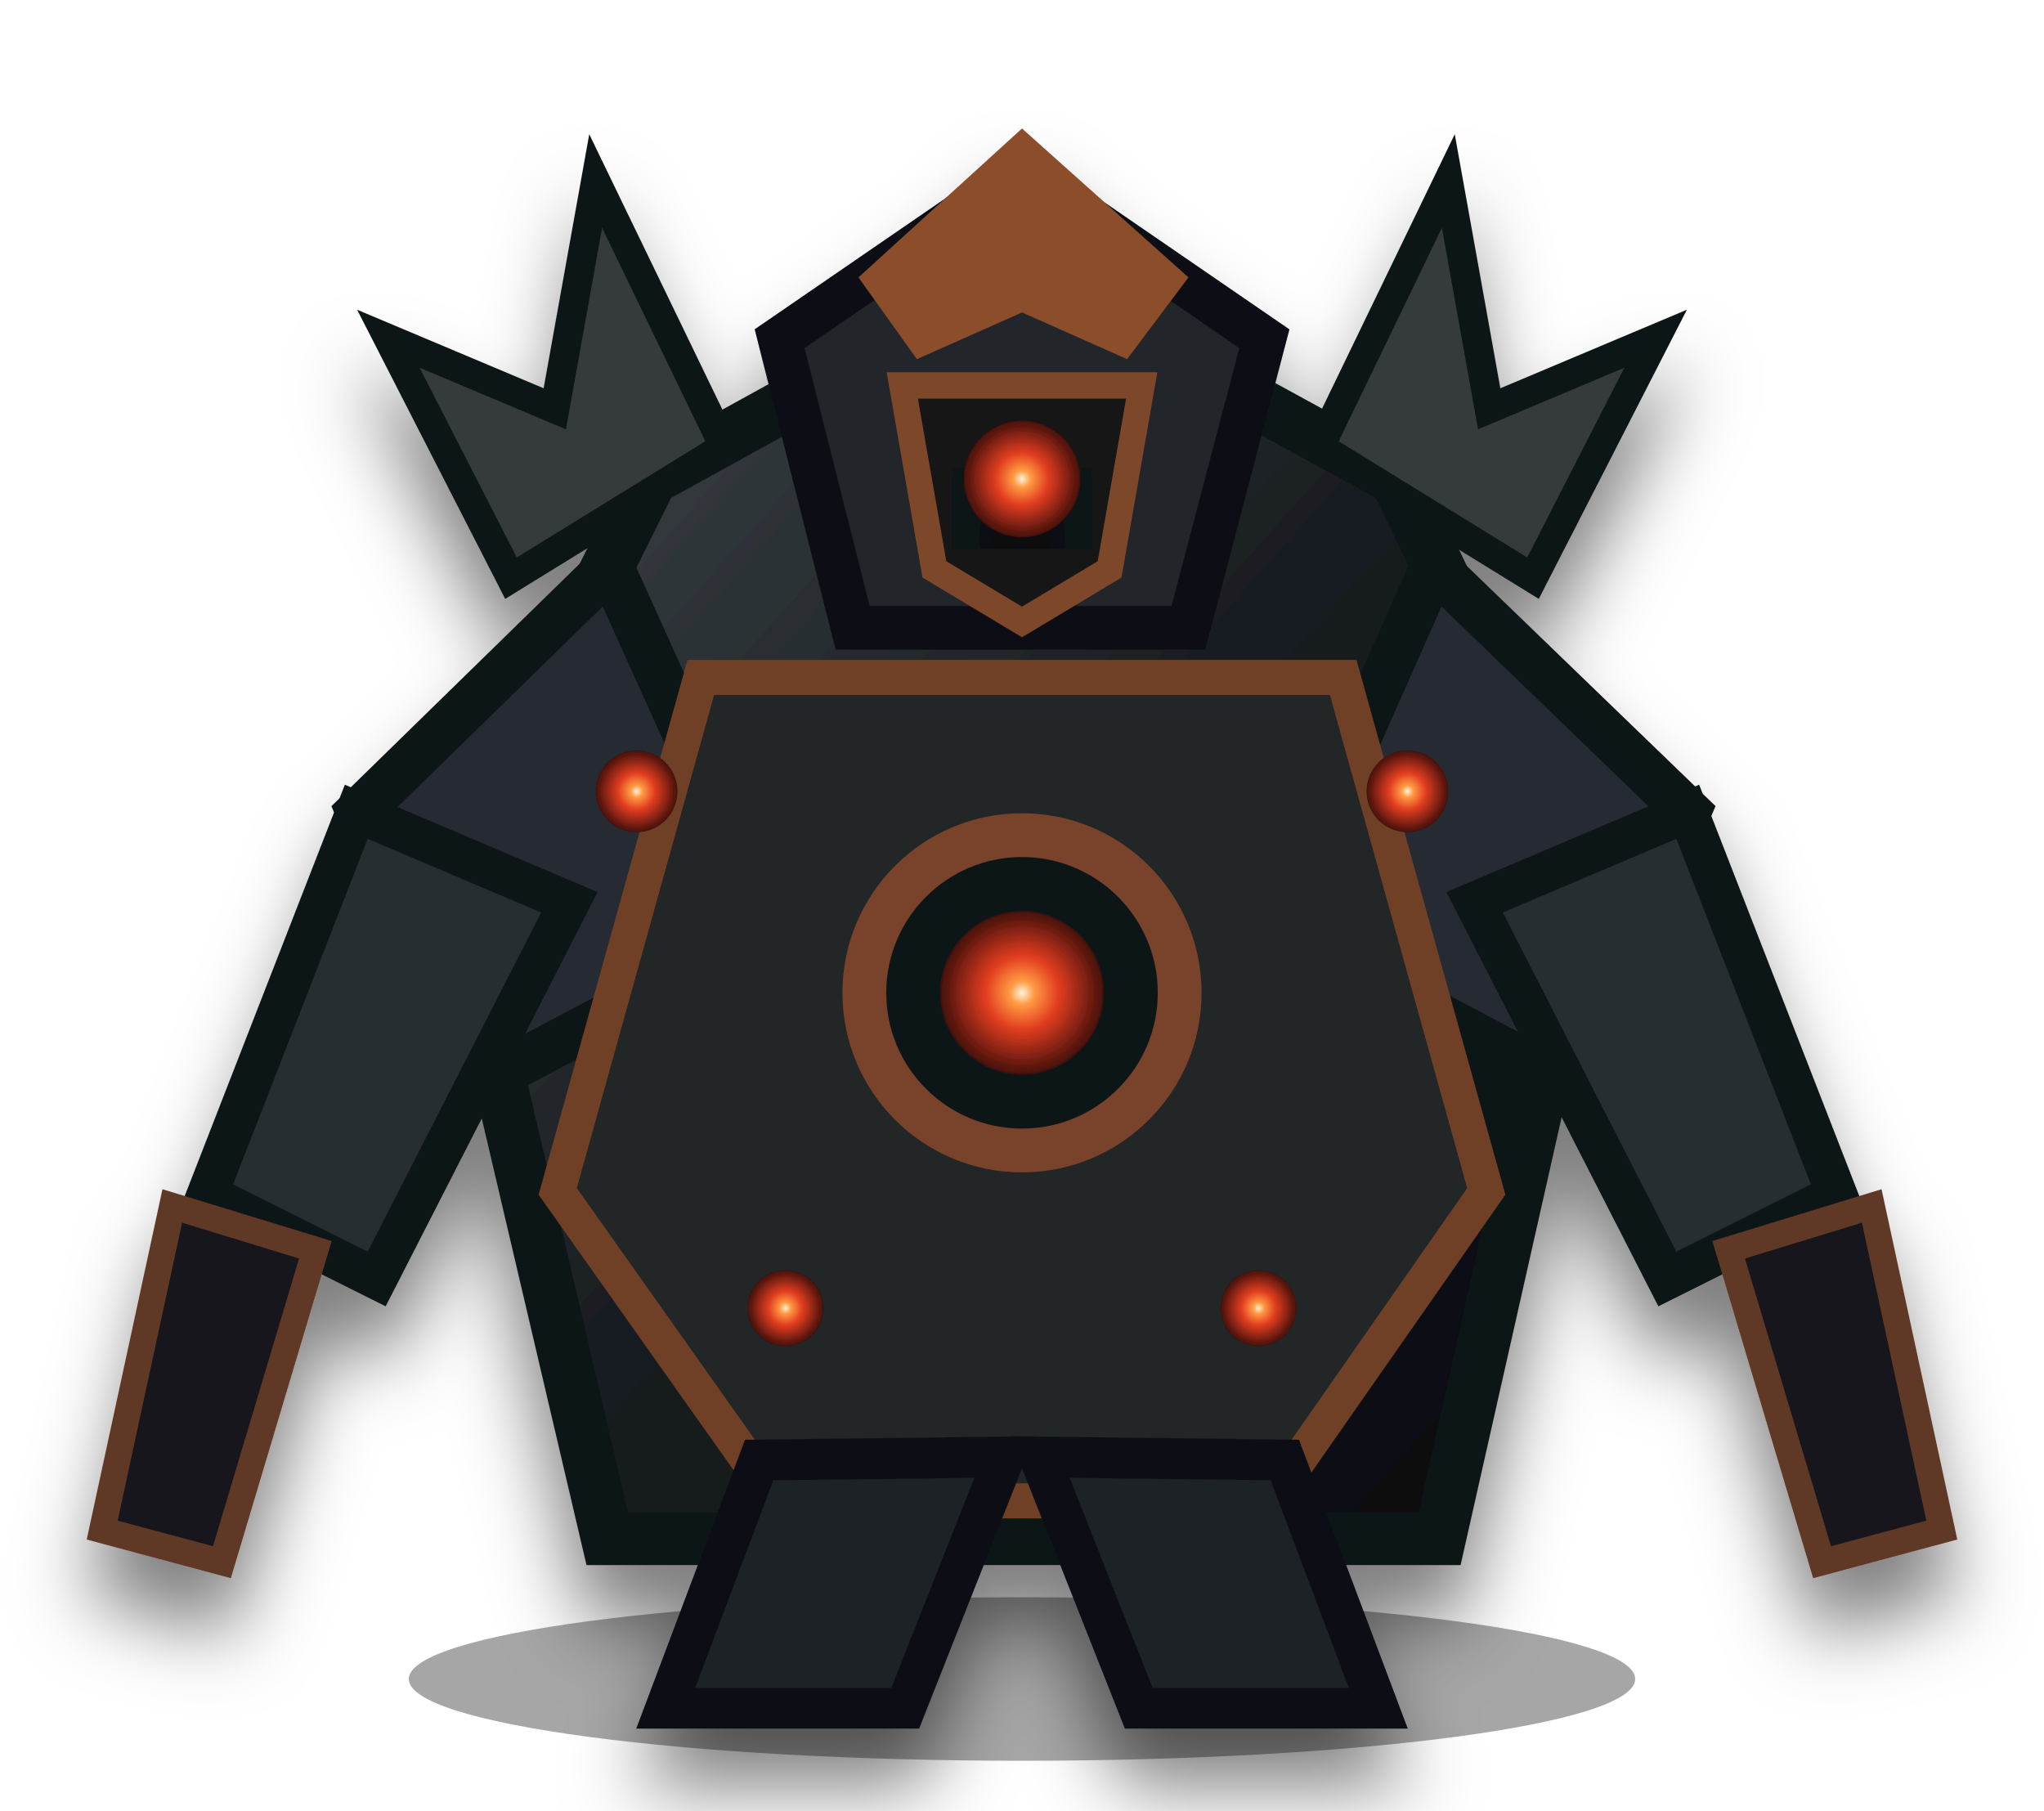
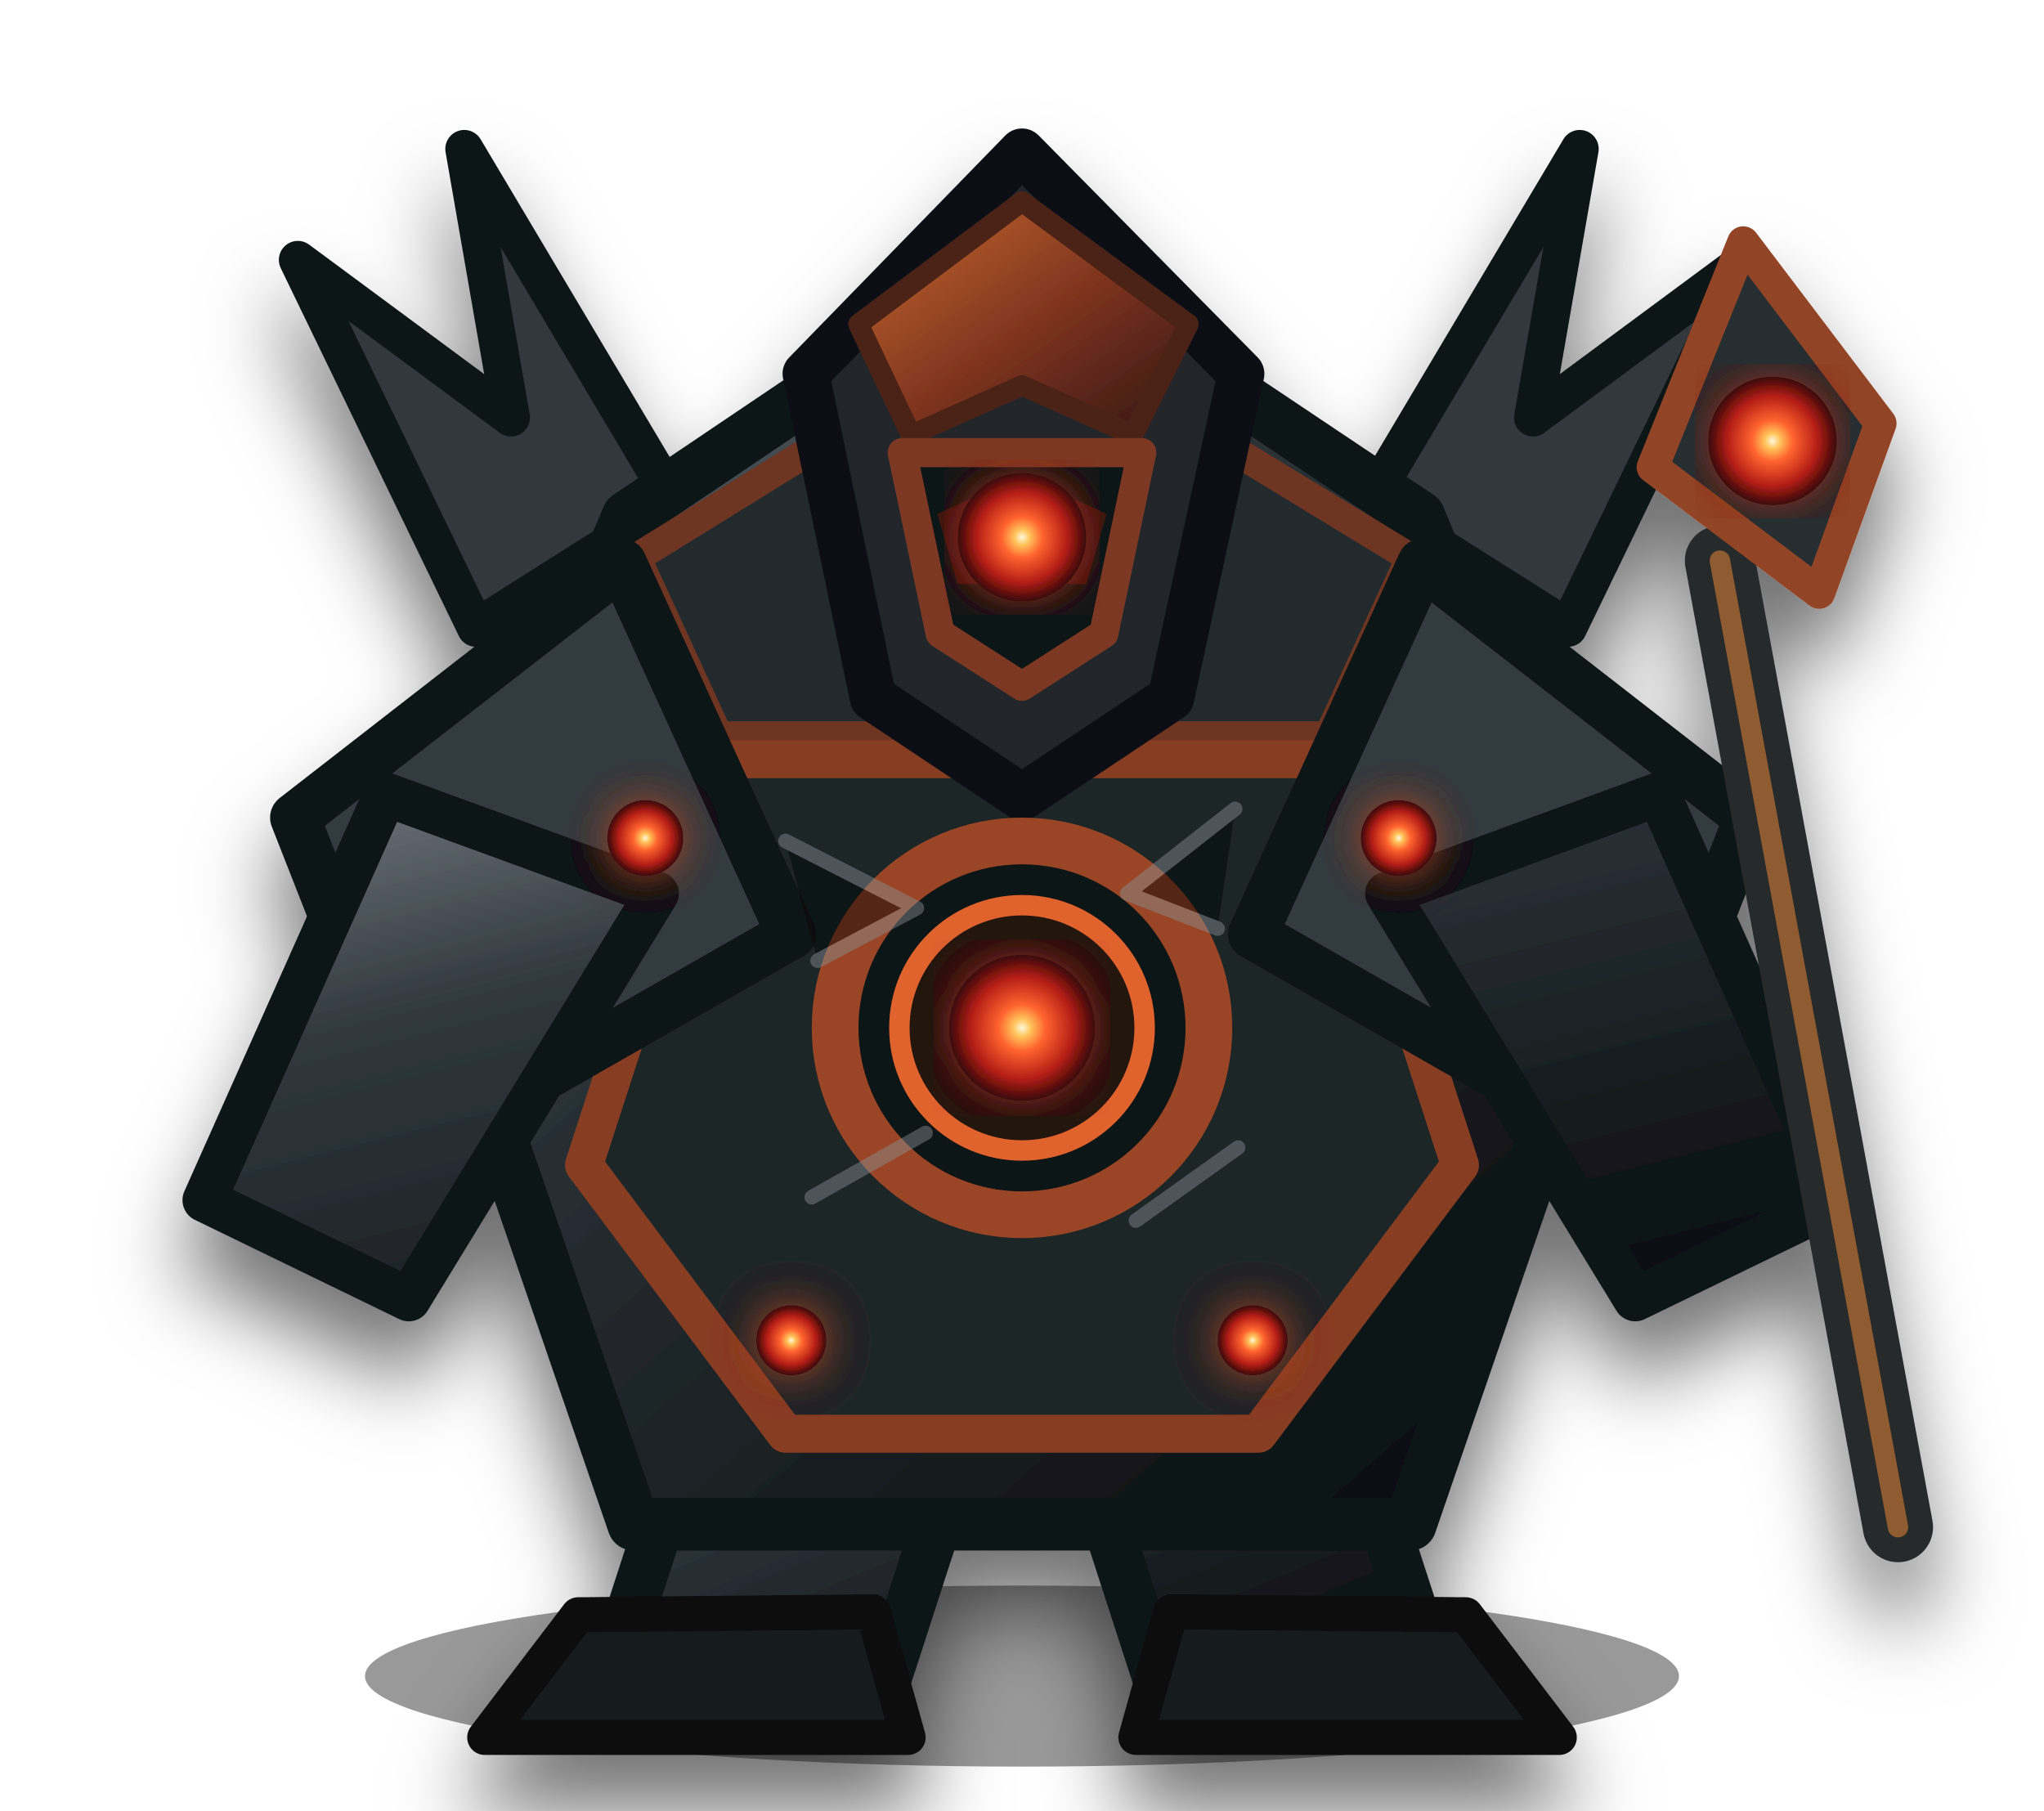
<svg xmlns="http://www.w3.org/2000/svg" viewBox="0 0 700 620">
  <defs>
-     <linearGradient id="armor" x1="0" y1="0" x2="1" y2="1">
-       <stop stop-color="#41484c" />
-       <stop offset=".48" stop-color="#191e21" />
-       <stop offset="1" stop-color="#080b0d" />
+     <linearGradient id="metal" x1=".1" y1="0" x2=".9" y2="1">
+       <stop stop-color="#697178" />
+       <stop offset=".28" stop-color="#30383d" />
+       <stop offset=".72" stop-color="#171d20" />
+       <stop offset="1" stop-color="#090d0f" />
+     </linearGradient>
+     <linearGradient id="rust" x1="0" y1="0" x2="1" y2="1">
+       <stop stop-color="#cb6c2e" />
+       <stop offset=".55" stop-color="#7b321e" />
+       <stop offset="1" stop-color="#321615" />
    </linearGradient>
    <radialGradient id="core">
-       <stop stop-color="#fff3db" />
-       <stop offset=".15" stop-color="#ff9a42" />
-       <stop offset=".45" stop-color="#e13d20" />
-       <stop offset="1" stop-color="#44100b" />
+       <stop stop-color="#fff8dc" />
+       <stop offset=".12" stop-color="#ffc45b" />
+       <stop offset=".32" stop-color="#ff642f" />
+       <stop offset=".7" stop-color="#b51e16" />
+       <stop offset="1" stop-color="#3a0808" />
    </radialGradient>
+     <filter id="glow">
+       <feGaussianBlur stdDeviation="8" result="b" />
+       <feMerge>
+         <feMergeNode in="b" />
+         <feMergeNode in="SourceGraphic" />
+       </feMerge>
+     </filter>
    <filter id="ds">
-       <feDropShadow dx="0" dy="20" stdDeviation="13" flood-opacity=".5" />
+       <feDropShadow dx="0" dy="20" stdDeviation="14" flood-opacity=".55" />
    </filter>
  </defs>
-   <ellipse cx="350" cy="575" rx="210" ry="28" fill="#000" opacity=".35" />
-   <g filter="url(#ds)">
-     <path d="M223 164 350 94l128 70 66 137-51 226H208l-53-226z" fill="url(#armor)" stroke="#111416" stroke-width="18" />
-     <path d="m209 194-86 84 40 94 102-54zM491 194l87 84-40 94-102-54z" fill="#252c30" stroke="#101315" stroke-width="16" />
-     <path d="M267 116 350 59l83 57-26 99H292z" fill="#202629" stroke="#0e1113" stroke-width="15" />
-     <path d="m294 95 56-51 57 51-21 28-36-16-36 16z" fill="#8c4d2b" />
-     <path d="M309 132h82l-11 63-30 18-30-18z" fill="#121719" stroke="#7d4629" stroke-width="9" />
-     <circle cx="350" cy="164" r="20" fill="url(#core)" filter="url(#ds)" />
-     <path d="M240 232h220l49 176-74 106H266l-75-106z" fill="#202528" stroke="#704126" stroke-width="12" />
-     <circle cx="350" cy="340" r="54" fill="#111719" stroke="#794229" stroke-width="15" />
-     <circle cx="350" cy="340" r="28" fill="url(#core)" />
-     <path d="M260 500 228 585h82l34-86zM440 500l32 85h-82l-34-86z" fill="#1d2326" stroke="#0d1113" stroke-width="14" />
-     <path d="M122 278 71 409l58 29 66-129z" fill="#282d30" stroke="#111416" stroke-width="14" />
-     <path d="M578 278 629 409l-58 29-66-129z" fill="#282d30" stroke="#111416" stroke-width="14" />
-     <path d="m59 413-24 111 41 11 32-107zM641 413l24 111-41 11-32-107z" fill="#13181a" stroke="#5f3825" stroke-width="9" />
-     <g fill="url(#core)">
-       <circle cx="218" cy="271" r="14" />
-       <circle cx="482" cy="271" r="14" />
-       <circle cx="269" cy="448" r="13" />
-       <circle cx="431" cy="448" r="13" />
+   <ellipse cx="350" cy="574" rx="225" ry="31" fill="#000" opacity=".4" />
+   <g filter="url(#ds)" stroke-linejoin="round" stroke-linecap="round">
+     <path d="m231 172-72-121 16 92-73-54 61 126zM469 172l72-121-16 92 73-54-61 126z" fill="#30383d" stroke="#111719" stroke-width="13" />
+     <path d="M255 432 206 583h95l45-139zM445 432l49 151h-95l-45-139z" fill="url(#metal)" stroke="#0d1214" stroke-width="17" />
+     <path d="m198 553-32 42h145l-12-43zM502 553l32 42H389l12-43z" fill="#161c1f" stroke="#080b0d" stroke-width="12" />
+     <path d="m215 177 135-91 136 91 63 153-66 192H217l-66-192z" fill="url(#metal)" stroke="#0d1214" stroke-width="18" />
+     <path d="m218 191 63-39 69 31 69-31 64 39-28 61H246z" fill="#242b2f" stroke="#6e3420" stroke-width="10" />
+     <path d="M245 260h210l45 139-69 92H269l-69-92z" fill="#1e2528" stroke="#873c23" stroke-width="13" />
+     <path d="m213 193-112 87 44 112 126-72zM487 193l112 87-44 112-126-72z" fill="#323b40" stroke="#0d1214" stroke-width="17" />
+     <path d="m132 272-62 139 70 34 85-139zM568 272l62 139-70 34-85-139z" fill="url(#metal)" stroke="#0d1214" stroke-width="15" />
+     <path d="m276 128 74-76 75 76-24 111-51 34-51-34z" fill="#20282c" stroke="#0c1113" stroke-width="16" />
+     <path d="m294 111 56-42 57 42-19 38-38-17-38 17z" fill="url(#rust)" stroke="#4c2117" stroke-width="7" />
+     <path d="M309 155h82l-13 62-28 18-28-18z" fill="#0e1416" stroke="#7c3823" stroke-width="10" />
+     <path d="m321 176 20-9 9 9 9-9 20 9-7 24h-44z" fill="#411511" />
+     <circle cx="350" cy="184" r="22" fill="url(#core)" filter="url(#glow)" />
+     <circle cx="350" cy="352" r="64" fill="#0c1214" stroke="#9a4526" stroke-width="16" />
+     <circle cx="350" cy="352" r="42" fill="#241311" stroke="#e0632e" stroke-width="7" />
+     <circle cx="350" cy="352" r="25" fill="url(#core)" filter="url(#glow)" />
+     <g stroke="#879096" stroke-width="5" opacity=".45">
+       <path d="m269 288 45 23-34 18M423 277l-37 29 31 12M278 410l39-22M424 393l-35 25" />
    </g>
-     <path d="m175 198-42-82 57 24 14-78 44 91zM525 198l42-82-57 24-14-78-44 91z" fill="#353b3e" stroke="#111416" stroke-width="10" />
+     <g fill="url(#core)" filter="url(#glow)">
+       <circle cx="221" cy="287" r="13" />
+       <circle cx="479" cy="287" r="13" />
+       <circle cx="271" cy="459" r="12" />
+       <circle cx="429" cy="459" r="12" />
+     </g>
+     <path d="M589 192 650 523" stroke="#272a29" stroke-width="24" />
+     <path d="M589 192 650 523" stroke="#8f5b32" stroke-width="7" />
+     <path d="m566 160 31-77 47 62-21 58z" fill="#262d30" stroke="#914526" stroke-width="11" />
+     <circle cx="607" cy="151" r="22" fill="url(#core)" filter="url(#glow)" />
  </g>
</svg>
